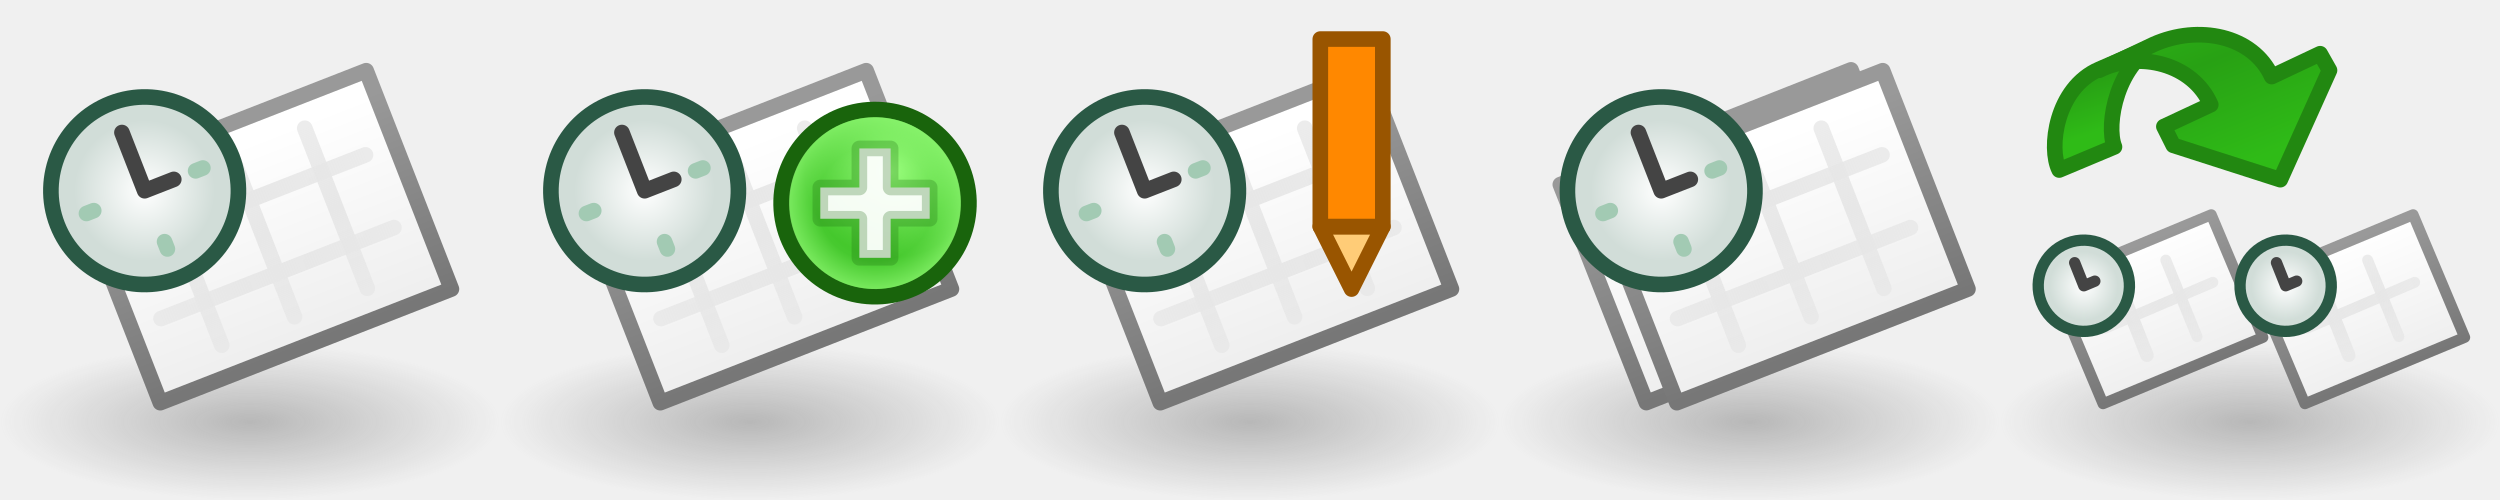
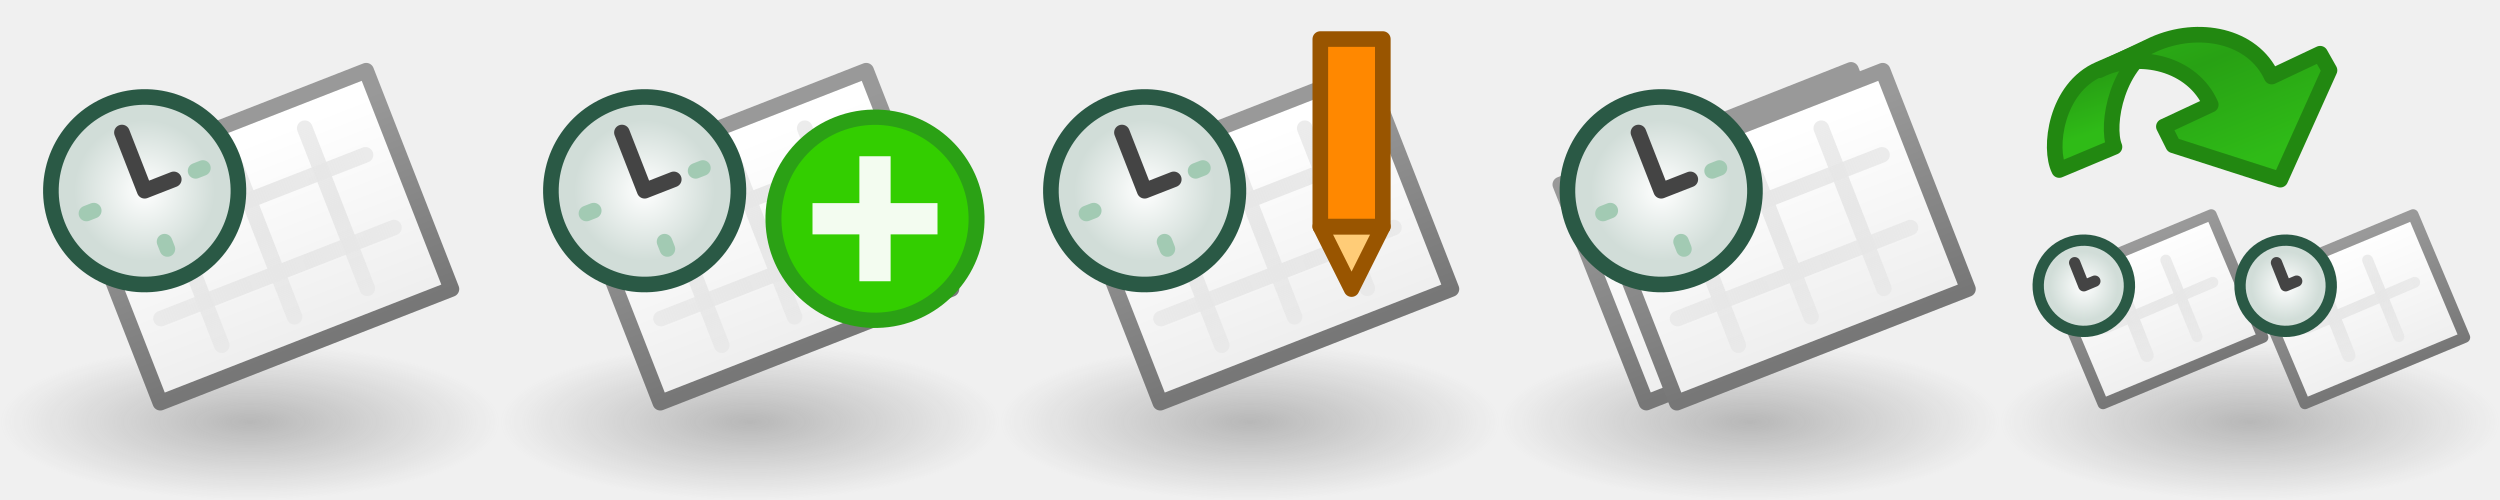
<svg xmlns="http://www.w3.org/2000/svg" xmlns:xlink="http://www.w3.org/1999/xlink" width="160" height="32" id="svg8645" version="1.1">
  <defs id="defs8647">
    <linearGradient id="linearGradient3592-9-0">
      <stop id="stop3594-6-4" offset="0" style="stop-color:#777777;stop-opacity:0.467;" />
      <stop id="stop3596-3-7" offset="1" style="stop-color:#777777;stop-opacity:0;" />
    </linearGradient>
    <linearGradient id="linearGradient5666-8">
      <stop style="stop-color:#ffffff;stop-opacity:1;" offset="0" id="stop5668-9" />
      <stop style="stop-color:#eeeeee;stop-opacity:1;" offset="1" id="stop5670-4" />
    </linearGradient>
    <linearGradient id="linearGradient5658-7">
      <stop style="stop-color:#999999;stop-opacity:1;" offset="0" id="stop5660-1" />
      <stop style="stop-color:#777777;stop-opacity:1;" offset="1" id="stop5662-6" />
    </linearGradient>
    <linearGradient id="linearGradient5698-4">
      <stop style="stop-color:#e7e7e7;stop-opacity:0.8;" offset="0" id="stop5700-5" />
      <stop id="stop6148-9" offset="0.5" style="stop-color:#e7e7e7;stop-opacity:1;" />
      <stop style="stop-color:#e7e7e7;stop-opacity:0.8;" offset="1" id="stop5702-3" />
    </linearGradient>
    <linearGradient id="linearGradient5676-0">
      <stop style="stop-color:#ffffff;stop-opacity:1;" offset="0" id="stop5678-5" />
      <stop style="stop-color:#d1ddd8;stop-opacity:1;" offset="1" id="stop5680-0" />
    </linearGradient>
    <linearGradient xlink:href="#linearGradient5666-8" id="linearGradient8094-5" gradientUnits="userSpaceOnUse" gradientTransform="translate(3.5,1033.862)" x1="3702.5" y1="35.5" x2="3702.5" y2="49" />
    <linearGradient xlink:href="#linearGradient5658-7" id="linearGradient8096-3" gradientUnits="userSpaceOnUse" gradientTransform="translate(3.5,1033.862)" x1="3695" y1="35.5" x2="3695" y2="49" />
    <linearGradient xlink:href="#linearGradient5698-4" id="linearGradient8098-0" gradientUnits="userSpaceOnUse" gradientTransform="translate(3,0)" x1="3703" y1="1067.362" x2="3703" y2="1056.362" />
    <linearGradient xlink:href="#linearGradient5698-4" id="linearGradient8116-8" gradientUnits="userSpaceOnUse" gradientTransform="translate(-2,0)" x1="3703" y1="1067.362" x2="3703" y2="1056.362" />
    <linearGradient xlink:href="#linearGradient5698-4" id="linearGradient8130-2" gradientUnits="userSpaceOnUse" gradientTransform="translate(-7,0)" x1="3703" y1="1067.362" x2="3703" y2="1056.362" />
    <linearGradient xlink:href="#linearGradient5698-4" id="linearGradient8100-2" gradientUnits="userSpaceOnUse" gradientTransform="translate(0,-1)" x1="3692" y1="1060.862" x2="3708" y2="1060.862" />
    <linearGradient xlink:href="#linearGradient5698-4" id="linearGradient8144-4" gradientUnits="userSpaceOnUse" gradientTransform="translate(0,4)" x1="3692" y1="1060.862" x2="3708" y2="1060.862" />
    <linearGradient xlink:href="#linearGradient5666-8" id="linearGradient10562" gradientUnits="userSpaceOnUse" gradientTransform="translate(3.500026,1033.862)" x1="3702.5" y1="35.5" x2="3702.5" y2="49" />
    <linearGradient xlink:href="#linearGradient5658-7" id="linearGradient10564" gradientUnits="userSpaceOnUse" gradientTransform="translate(3.500026,1033.862)" x1="3695" y1="35.5" x2="3695" y2="49" />
    <linearGradient xlink:href="#linearGradient5698-4" id="linearGradient10566" gradientUnits="userSpaceOnUse" gradientTransform="translate(3.000026,1.0481141e-5)" x1="3703" y1="1067.362" x2="3703" y2="1056.362" />
    <linearGradient xlink:href="#linearGradient5698-4" id="linearGradient10568" gradientUnits="userSpaceOnUse" gradientTransform="translate(-1.999974,1.0481141e-5)" x1="3703" y1="1067.362" x2="3703" y2="1056.362" />
    <linearGradient xlink:href="#linearGradient5698-4" id="linearGradient10570" gradientUnits="userSpaceOnUse" gradientTransform="translate(-6.999974,1.0481141e-5)" x1="3703" y1="1067.362" x2="3703" y2="1056.362" />
    <linearGradient xlink:href="#linearGradient5698-4" id="linearGradient10572" gradientUnits="userSpaceOnUse" gradientTransform="translate(2.6158388e-5,-0.9999895)" x1="3692" y1="1060.862" x2="3708" y2="1060.862" />
    <linearGradient xlink:href="#linearGradient5698-4" id="linearGradient10574" gradientUnits="userSpaceOnUse" gradientTransform="translate(2.6158388e-5,4.000011)" x1="3692" y1="1060.862" x2="3708" y2="1060.862" />
    <radialGradient xlink:href="#linearGradient5676-0" id="radialGradient10576" gradientUnits="userSpaceOnUse" cx="3689" cy="41" fx="3689" fy="41" r="4.5" />
-     <radialGradient xlink:href="#linearGradient5195-0-7" id="radialGradient7872-7" gradientUnits="userSpaceOnUse" gradientTransform="matrix(0.8447221,-1.3923892e-6,1.3343892e-6,0.8814524,446.1461,1.239711)" cx="2873.21" cy="11.074" fx="2873.21" fy="11.074" r="6.25" />
-     <linearGradient id="linearGradient5195-0-7">
-       <stop id="stop5197-6-4" offset="0" style="stop-color:#9bff7e;stop-opacity:1;" />
-       <stop id="stop5199-2-2-4" offset="1" style="stop-color:#2fba18;stop-opacity:1;" />
-     </linearGradient>
-     <radialGradient xlink:href="#linearGradient4073-6" id="radialGradient7874-3" gradientUnits="userSpaceOnUse" cx="2889" cy="5.5" fx="2889" fy="5.5" r="5.5" />
-     <linearGradient id="linearGradient4073-6">
-       <stop id="stop4075-1" offset="0" style="stop-color:#9bff7e;stop-opacity:0;" />
-       <stop style="stop-color:#9bff7e;stop-opacity:0.224;" offset="0.676" id="stop4081-5" />
-       <stop id="stop4077-9" offset="1" style="stop-color:#9bff7e;stop-opacity:0.677;" />
-     </linearGradient>
    <linearGradient xlink:href="#linearGradient6008" id="linearGradient4049" gradientUnits="userSpaceOnUse" gradientTransform="translate(1.1345935e-4,1020.562)" x1="1501" y1="5" x2="1503" y2="11" />
    <linearGradient id="linearGradient6008">
      <stop id="stop6010" style="stop-color:#2fba18;stop-opacity:1" offset="0" />
      <stop id="stop6120" style="stop-color:#28a114;stop-opacity:1" offset="0.5" />
      <stop id="stop6012" style="stop-color:#2fbb17;stop-opacity:1" offset="1" />
    </linearGradient>
    <linearGradient y2="17" x2="1504" y1="4.216" x1="1498.807" gradientTransform="translate(-3.2806452e-6,1020.562)" gradientUnits="userSpaceOnUse" id="linearGradient4132" xlink:href="#linearGradient6008" />
    <linearGradient xlink:href="#linearGradient5666-8" id="linearGradient4273" gradientUnits="userSpaceOnUse" gradientTransform="translate(3.5,1033.862)" x1="3702.5" y1="35.5" x2="3702.5" y2="49" />
    <linearGradient xlink:href="#linearGradient5658-7" id="linearGradient4275" gradientUnits="userSpaceOnUse" gradientTransform="translate(3.5,1033.862)" x1="3695" y1="35.5" x2="3695" y2="49" />
    <linearGradient xlink:href="#linearGradient5698-4" id="linearGradient4277" gradientUnits="userSpaceOnUse" gradientTransform="translate(3,0)" x1="3703" y1="1067.362" x2="3703" y2="1056.362" />
    <linearGradient xlink:href="#linearGradient5698-4" id="linearGradient4279" gradientUnits="userSpaceOnUse" gradientTransform="translate(-2,0)" x1="3703" y1="1067.362" x2="3703" y2="1056.362" />
    <linearGradient xlink:href="#linearGradient5698-4" id="linearGradient4281" gradientUnits="userSpaceOnUse" gradientTransform="translate(-7,0)" x1="3703" y1="1067.362" x2="3703" y2="1056.362" />
    <linearGradient xlink:href="#linearGradient5698-4" id="linearGradient4283" gradientUnits="userSpaceOnUse" gradientTransform="translate(0,-1)" x1="3692" y1="1060.862" x2="3708" y2="1060.862" />
    <linearGradient xlink:href="#linearGradient5698-4" id="linearGradient4285" gradientUnits="userSpaceOnUse" gradientTransform="translate(0,4)" x1="3692" y1="1060.862" x2="3708" y2="1060.862" />
    <radialGradient xlink:href="#linearGradient5676-0" id="radialGradient4287" gradientUnits="userSpaceOnUse" cx="3689" cy="41" fx="3689" fy="41" r="4.5" />
    <radialGradient xlink:href="#linearGradient3592-9-0" id="radialGradient4357" gradientUnits="userSpaceOnUse" gradientTransform="matrix(1,0,0,0.3125,-2e-4,1038.925)" cx="16" cy="27" fx="16" fy="27" r="16" />
    <radialGradient xlink:href="#linearGradient3592-9-0" id="radialGradient4538" gradientUnits="userSpaceOnUse" gradientTransform="matrix(1,0,0,0.3125,95.9998,1038.925)" cx="16" cy="27" fx="16" fy="27" r="16" />
    <linearGradient xlink:href="#linearGradient5666-8" id="linearGradient6021" gradientUnits="userSpaceOnUse" gradientTransform="matrix(0.9315003,-0.3637407,0.3637407,0.9315003,-3316.798,2342.695)" x1="3702.202" y1="38.665" x2="3702.5" y2="49" />
    <linearGradient xlink:href="#linearGradient5658-7" id="linearGradient6023" gradientUnits="userSpaceOnUse" gradientTransform="matrix(0.9315003,-0.3637407,0.3637407,0.9315003,-3316.798,2342.695)" x1="3694.933" y1="38.872" x2="3695" y2="49" />
    <linearGradient xlink:href="#linearGradient5698-4" id="linearGradient6025" gradientUnits="userSpaceOnUse" gradientTransform="matrix(0.9315003,-0.3637407,0.3637407,0.9315003,-3690.7,1393.197)" x1="3703" y1="1067.362" x2="3702.954" y2="1061.123" />
    <linearGradient xlink:href="#linearGradient5698-4" id="linearGradient6027" gradientUnits="userSpaceOnUse" gradientTransform="matrix(0.9315003,-0.3637407,0.3637407,0.9315003,-3694.43,1394.59)" x1="3703" y1="1067.362" x2="3702.965" y2="1061.962" />
    <linearGradient xlink:href="#linearGradient5698-4" id="linearGradient6029" gradientUnits="userSpaceOnUse" gradientTransform="matrix(0.9315003,-0.3637407,0.3637407,0.9315003,-3686.49,1395.953)" x1="3692.852" y1="1060.882" x2="3701.765" y2="1060.594" />
    <radialGradient xlink:href="#linearGradient5676-0" id="radialGradient3877" gradientUnits="userSpaceOnUse" cx="3689" cy="41" fx="3689" fy="41" r="4.5" />
  </defs>
  <g id="layer1" transform="translate(0,-1020.362)">
    <use x="0" y="0" xlink:href="#g4457" id="use4477" transform="translate(64,0)" width="160" height="32" />
    <use x="0" y="0" xlink:href="#g4457" id="use4475" transform="translate(32,0)" width="160" height="32" />
    <g id="g4457">
      <rect style="fill:url(#radialGradient4357);fill-opacity:1;fill-rule:evenodd;stroke:none" id="use4846" width="32" height="10" x="0" y="1042.362" />
      <g transform="matrix(0.9315003,-0.3637407,0.3637407,0.9315003,-3838.723,1395.753)" id="use6981">
        <g id="g8170" transform="translate(19,-8.5)">
          <path id="path8172" d="m 3693.5,1067.862 20,0 0,15 -20,0 z" style="fill:url(#linearGradient4273);fill-opacity:1;stroke:url(#linearGradient4275);stroke-width:1px;stroke-linecap:round;stroke-linejoin:round;stroke-opacity:1" />
          <g transform="translate(3.5,13.5)" id="g8174">
            <path style="fill:none;stroke:url(#linearGradient4277);stroke-width:1px;stroke-linecap:round;stroke-linejoin:round;stroke-opacity:1" d="m 3705,1067.362 0,-11" id="path8176" />
            <path style="fill:none;stroke:url(#linearGradient4279);stroke-width:1px;stroke-linecap:round;stroke-linejoin:round;stroke-opacity:1" d="m 3700,1067.362 0,-11" id="path8178" />
            <path id="path8180" d="m 3695,1067.362 0,-11" style="fill:none;stroke:url(#linearGradient4281);stroke-width:1px;stroke-linecap:round;stroke-linejoin:round;stroke-opacity:1" />
            <path id="path8182" d="m 3708,1059.362 -16,0" style="fill:none;stroke:url(#linearGradient4283);stroke-width:1px;stroke-linecap:round;stroke-linejoin:round;stroke-opacity:1" />
            <path id="path8184" d="m 3708,1064.362 -16,0" style="fill:none;stroke:url(#linearGradient4285);stroke-width:1px;stroke-linecap:round;stroke-linejoin:round;stroke-opacity:1" />
          </g>
        </g>
        <g id="g8186" transform="translate(20.5,0)">
          <path transform="translate(7,1020.362)" d="m 3695,41 c 0,3.314 -2.686,6 -6,6 -3.314,0 -6,-2.686 -6,-6 0,-3.314 2.686,-6 6,-6 3.314,0 6,2.686 6,6 z" id="path8188" style="fill:url(#radialGradient4287);fill-opacity:1;stroke:#2a5945;stroke-linecap:round;stroke-linejoin:round;stroke-opacity:1" />
          <path id="path8190" d="m 3696,1057.362 0,4 2,0" style="fill:none;stroke:#444444;stroke-width:1px;stroke-linecap:round;stroke-linejoin:round;stroke-opacity:1" />
          <path id="path8192" d="m 3692,1061.362 0.5,0" style="fill:none;stroke:#a2cab3;stroke-width:1px;stroke-linecap:round;stroke-linejoin:round;stroke-opacity:1" />
          <path id="path8194" d="m 3699.5,1061.362 0.5,0" style="fill:none;stroke:#a2cab3;stroke-width:1px;stroke-linecap:round;stroke-linejoin:round;stroke-opacity:1" />
          <path id="path8196" d="m 3696,1065.362 0,-0.5" style="fill:none;stroke:#a2cab3;stroke-width:1px;stroke-linecap:round;stroke-linejoin:round;stroke-opacity:1" />
        </g>
      </g>
    </g>
    <rect style="fill:url(#radialGradient4538);fill-opacity:1;fill-rule:evenodd;stroke:none" id="use6995" width="32" height="10" x="96" y="1042.362" />
    <g id="use6989" transform="matrix(0.9302056,-0.3670388,0.3670388,0.9302056,-3727.801,1394.501)">
      <path id="path8080" d="m 3693.5,1067.862 20,0 0,15 -20,0 z" style="fill:url(#linearGradient8094-5);fill-opacity:1;stroke:url(#linearGradient8096-3);stroke-width:1px;stroke-linecap:round;stroke-linejoin:round;stroke-opacity:1" />
      <g transform="translate(3.5,13.5)" id="g8082">
        <path style="fill:none;stroke:url(#linearGradient8098-0);stroke-width:1px;stroke-linecap:round;stroke-linejoin:round;stroke-opacity:1" d="m 3705,1067.362 0,-11" id="path8084" />
        <path style="fill:none;stroke:url(#linearGradient8116-8);stroke-width:1px;stroke-linecap:round;stroke-linejoin:round;stroke-opacity:1" d="m 3700,1067.362 0,-11" id="use8086" />
        <path id="use8088" d="m 3695,1067.362 0,-11" style="fill:none;stroke:url(#linearGradient8130-2);stroke-width:1px;stroke-linecap:round;stroke-linejoin:round;stroke-opacity:1" />
        <path id="path8090" d="m 3708,1059.362 -16,0" style="fill:none;stroke:url(#linearGradient8100-2);stroke-width:1px;stroke-linecap:round;stroke-linejoin:round;stroke-opacity:1" />
        <path id="use8092" d="m 3708,1064.362 -16,0" style="fill:none;stroke:url(#linearGradient8144-4);stroke-width:1px;stroke-linecap:round;stroke-linejoin:round;stroke-opacity:1" />
      </g>
    </g>
    <g transform="matrix(0.9315003,-0.3637407,0.3637407,0.9315003,-3741.665,1395.753)" id="use6997">
      <g id="g10534" transform="translate(19,-8.5)">
        <path id="path10536" d="m 3693.5,1067.862 20,0 0,15 -20,0 z" style="fill:url(#linearGradient10562);fill-opacity:1;stroke:url(#linearGradient10564);stroke-width:1px;stroke-linecap:round;stroke-linejoin:round;stroke-opacity:1" />
        <g transform="translate(3.5,13.5)" id="g10538">
          <path style="fill:none;stroke:url(#linearGradient10566);stroke-width:1px;stroke-linecap:round;stroke-linejoin:round;stroke-opacity:1" d="m 3705,1067.362 0,-11" id="path10540" />
          <path style="fill:none;stroke:url(#linearGradient10568);stroke-width:1px;stroke-linecap:round;stroke-linejoin:round;stroke-opacity:1" d="m 3700,1067.362 0,-11" id="path10542" />
          <path id="path10544" d="m 3695,1067.362 0,-11" style="fill:none;stroke:url(#linearGradient10570);stroke-width:1px;stroke-linecap:round;stroke-linejoin:round;stroke-opacity:1" />
          <path id="path10546" d="m 3708,1059.362 -16,0" style="fill:none;stroke:url(#linearGradient10572);stroke-width:1px;stroke-linecap:round;stroke-linejoin:round;stroke-opacity:1" />
          <path id="path10548" d="m 3708,1064.362 -16,0" style="fill:none;stroke:url(#linearGradient10574);stroke-width:1px;stroke-linecap:round;stroke-linejoin:round;stroke-opacity:1" />
        </g>
      </g>
      <g id="g10550" transform="translate(20.5,0)">
        <path transform="translate(7,1020.362)" d="m 3695,41 c 0,3.314 -2.686,6 -6,6 -3.314,0 -6,-2.686 -6,-6 0,-3.314 2.686,-6 6,-6 3.314,0 6,2.686 6,6 z" id="path10552" style="fill:url(#radialGradient10576);fill-opacity:1;stroke:#2a5945;stroke-linecap:round;stroke-linejoin:round;stroke-opacity:1" />
        <path id="path10554" d="m 3696,1057.362 0,4 2,0" style="fill:none;stroke:#444444;stroke-width:1px;stroke-linecap:round;stroke-linejoin:round;stroke-opacity:1" />
        <path id="path10556" d="m 3692,1061.362 0.5,0" style="fill:none;stroke:#a2cab3;stroke-width:1px;stroke-linecap:round;stroke-linejoin:round;stroke-opacity:1" />
        <path id="path10558" d="m 3699.5,1061.362 0.5,0" style="fill:none;stroke:#a2cab3;stroke-width:1px;stroke-linecap:round;stroke-linejoin:round;stroke-opacity:1" />
        <path id="path10560" d="m 3696,1065.362 0,-0.5" style="fill:none;stroke:#a2cab3;stroke-width:1px;stroke-linecap:round;stroke-linejoin:round;stroke-opacity:1" />
      </g>
    </g>
    <use height="32" width="160" transform="translate(32,0)" id="use4167" xlink:href="#use6995" y="0" x="0" />
-     <g id="g5344" transform="translate(-2827.5,19.49995)">
-       <path transform="matrix(1.041751,0,0,0.9983485,-108.6679,1000.884)" d="m 2877.999,12.878 c 0.064,3.313 -2.457,6.053 -5.632,6.12 -3.175,0.067 -5.801,-2.564 -5.865,-5.877 -0.064,-3.313 2.457,-6.053 5.632,-6.12 3.167,-0.067 5.789,2.551 5.865,5.854" id="path5322" style="fill:url(#radialGradient7872-7);fill-opacity:1;stroke:#19640c;stroke-width:1;stroke-linecap:round;stroke-linejoin:round;stroke-miterlimit:4;stroke-opacity:1;stroke-dasharray:none" />
-       <path transform="translate(-5.5,1008.362)" d="m 2894.499,5.389 c 0.061,3.037 -2.35,5.549 -5.387,5.61 -3.037,0.062 -5.549,-2.35 -5.61,-5.387 -0.061,-3.037 2.35,-5.549 5.387,-5.61 3.029,-0.061 5.537,2.338 5.61,5.367" id="path5334" style="fill:url(#radialGradient7874-3);fill-opacity:1;stroke:none" />
-       <path id="path5290" d="m 2880,1014.862 0,-2 2.5,0 0,-2.5 2,0 0,2.5 2.5,0 0,2 -2.5,0 0,2.5 -2,0 0,-2.5 z" style="fill:#ffffff;fill-opacity:0.941;stroke:#19640c;stroke-width:1px;stroke-linecap:round;stroke-linejoin:round;stroke-opacity:0.251" />
-     </g>
    <g id="g6242" transform="translate(-68,0)">
      <path id="path3966-4-44" d="m 152.5,1034.862 2,4 2,-4 z" style="fill:#ffcc77;fill-opacity:1;stroke:#995500;stroke-width:1px;stroke-linecap:butt;stroke-linejoin:round;stroke-opacity:1" />
      <path id="path3158-9-6-5" d="m 152.5,1022.862 4,0 0,12 -4,0 z" style="fill:#ff8800;fill-opacity:1;stroke:#995500;stroke-width:1px;stroke-linecap:round;stroke-linejoin:round;stroke-opacity:1" />
    </g>
    <g id="use6093" transform="translate(-1376.212,-0.3)">
      <path style="fill:url(#linearGradient4049);fill-opacity:1;stroke:#228811;stroke-width:1;stroke-linecap:round;stroke-linejoin:round;stroke-miterlimit:4;stroke-opacity:1;stroke-dasharray:none;stroke-dashoffset:0" id="path11467" d="m 1510.563,1025.093 c -2.78,1.201 -3.266,5.063 -2.562,6.45 l 3.537,-1.482 c -0.575,-1.415 0.158,-5.461 2.922,-6.66 z" />
      <path style="fill:url(#linearGradient4132);fill-opacity:1;stroke:#228811;stroke-width:1;stroke-linecap:round;stroke-linejoin:round;stroke-miterlimit:4;stroke-opacity:1;stroke-dasharray:none;stroke-dashoffset:0" id="path11469" d="m 1517.7,1027.362 -3,1.4 0.6,1.2 6.85,2.2 3.15,-7 -0.6,-1.062 -3.1,1.463 c -1.2,-2.643 -4.696,-3.336 -7.556,-2.058 l -3.481,1.652 c 2.547,-1.271 5.997,-0.426 7.138,2.206 z" />
    </g>
    <use x="0" y="0" xlink:href="#g5416" id="use5426" transform="translate(-12.91702,3.5132e-4)" width="160" height="32" />
    <g id="g5416" transform="translate(1.1,-0.5)">
      <g transform="matrix(0.858794,0,0,0.858794,27.07975,148.5055)" id="g4610">
        <path id="path4363" d="m 135.106,1036.738 11.913,-4.945 3.846,9.143 -11.913,4.945 z" style="fill:url(#linearGradient6021);fill-opacity:1;stroke:url(#linearGradient6023);stroke-width:0.815;stroke-linecap:round;stroke-linejoin:round;stroke-opacity:1;stroke-miterlimit:4;stroke-dasharray:none" />
        <path id="path4369" d="m 145.957,1040.877 -2.328,-5.701" style="fill:none;stroke:url(#linearGradient6025);stroke-width:0.815;stroke-linecap:round;stroke-linejoin:round;stroke-opacity:1;stroke-miterlimit:4;stroke-dasharray:none" />
        <path style="fill:none;stroke:url(#linearGradient6027);stroke-width:1px;stroke-linecap:round;stroke-linejoin:round;stroke-opacity:1" d="m 142.227,1042.27 -2.033,-5.152" id="path4371" />
        <path style="fill:none;stroke:url(#linearGradient6029);stroke-width:0.815;stroke-linecap:round;stroke-linejoin:round;stroke-opacity:1;stroke-miterlimit:4;stroke-dasharray:none" d="m 147.135,1036.832 -8.009,3.413" id="path4375" />
      </g>
      <g id="g4377" transform="matrix(0.3989838,-0.1557988,0.1557988,0.3989838,-1495.446,1192.267)">
        <path transform="matrix(1.136137,0,0,1.136137,-493.2147,1013.68)" d="m 3695,41 c 0,3.314 -2.686,6 -6,6 -3.314,0 -6,-2.686 -6,-6 0,-3.314 2.686,-6 6,-6 3.314,0 6,2.686 6,6 z" id="path4379" style="fill:url(#radialGradient3877);fill-opacity:1;stroke:#2a5945;stroke-width:1.488;stroke-linecap:round;stroke-linejoin:round;stroke-miterlimit:4;stroke-opacity:1;stroke-dasharray:none" />
        <path id="path4381" d="m 3697.974,1056.551 0.023,3.711 1.784,-0.044" style="fill:none;stroke:#444444;stroke-width:1.691;stroke-linecap:round;stroke-linejoin:round;stroke-miterlimit:4;stroke-opacity:1;stroke-dasharray:none" />
      </g>
    </g>
+     <g id="g6634" transform="translate(-19.99987,1.000113)">
+       <path style="fill:#33ce00;fill-opacity:1;stroke:#2ba115;stroke-width:0.981;stroke-linecap:round;stroke-linejoin:round;stroke-miterlimit:4;stroke-opacity:1;stroke-dasharray:none" id="path6624" d="m 2878.488,12.868 c 0.07,3.595 -2.667,6.568 -6.112,6.641 -3.445,0.073 -6.295,-2.782 -6.365,-6.377 -0.07,-3.595 2.667,-6.568 6.112,-6.641 3.436,-0.073 6.281,2.768 6.364,6.353" transform="matrix(1.041751,0,0,0.9983485,-2916.168,1020.384)" />
+       <path style="fill:#ffffff;fill-opacity:0.941;stroke:none" d="m 72,1034.362 0,-2 3,0 0,-3 2,0 0,3 3,0 0,2 -3,0 0,3 -2,0 0,-3 z" id="path6628" />
+     </g>
  </g>
</svg>
